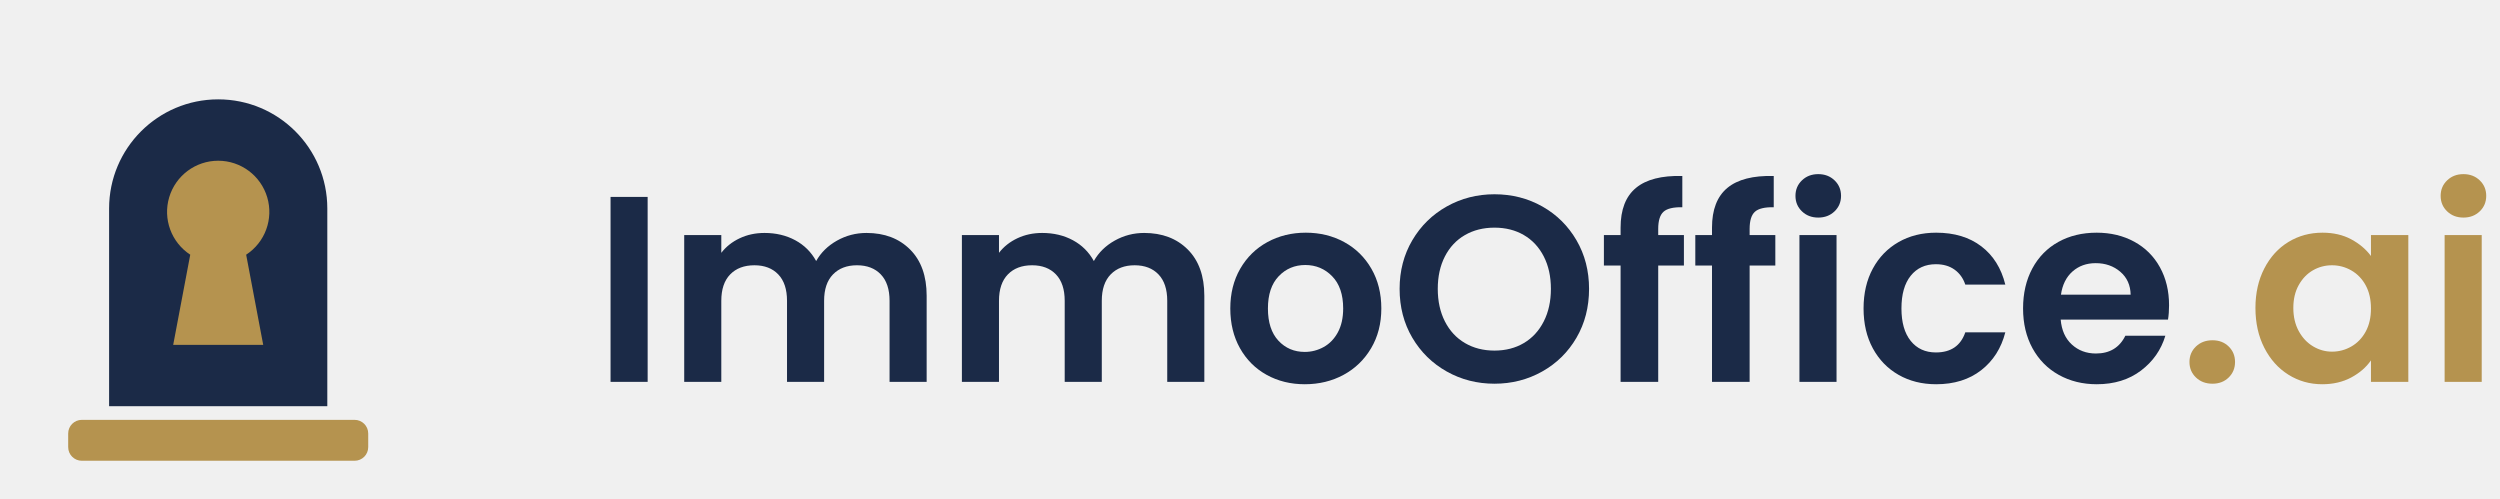
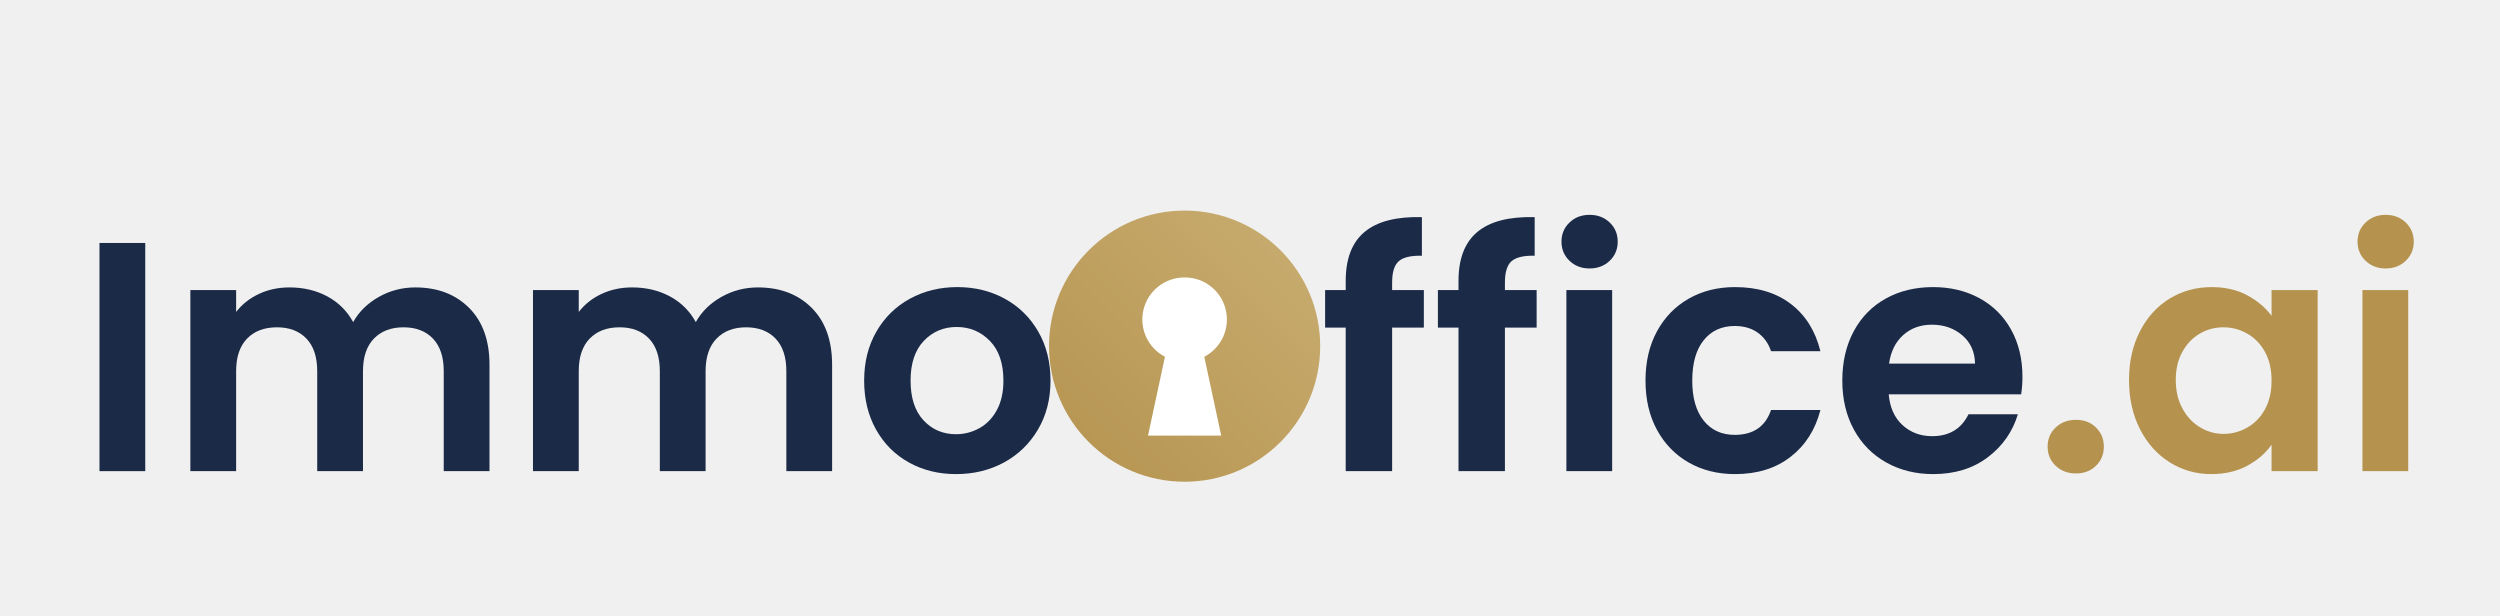
- <svg xmlns="http://www.w3.org/2000/svg" viewBox="0 0 320.8 64.0" width="320.8" height="64.0" role="img" aria-label="ImmoOffice.ai">
-   <g transform="translate(0 4.00) scale(0.875)">
-     <path fill="#1B2A47" d="M16 55V26a16 16 0 0 1 32 0v29Z" />
-     <path fill="#B5934F" d="M12 57h40a2 2 0 0 1 2 2v2a2 2 0 0 1-2 2H12a2 2 0 0 1-2-2v-2a2 2 0 0 1 2-2Z" />
-     <path fill="#B5934F" d="M32 19a7.5 7.5 0 0 0-4.1 13.78L25.4 46h13.2l-2.5-13.22A7.5 7.5 0 0 0 32 19Z" />
-   </g>
-   <g transform="translate(76.00 49.00) scale(0.34)">
+ <svg xmlns="http://www.w3.org/2000/svg" viewBox="0 0 260 64.0" width="260" height="64.0" role="img" aria-label="ImmoOffice.ai">
+   <defs>
+     <linearGradient id="gp" x1="0" y1="1" x2="1" y2="0">
+       <stop offset="0" stop-color="#B5934F" />
+       <stop offset="1" stop-color="#C9AE72" />
+     </linearGradient>
+   </defs>
+   <g transform="translate(8.00 49.00) scale(0.34)">
    <g fill="#1B2A47">
      <g transform="translate(0.00 0) scale(0.1 -0.1)">
        <path d="M209 698V0H69V698Z" />
      </g>
      <g transform="translate(27.80 0) scale(0.1 -0.1)">
        <path d="M984 325V0H844V306Q844 371 811.0 405.5Q778 440 721 440Q664 440 630.5 405.5Q597 371 597 306V0H457V306Q457 371 424.0 405.5Q391 440 334 440Q276 440 242.5 405.5Q209 371 209 306V0H69V554H209V487Q236 522 278.5 542.0Q321 562 372 562Q437 562 488.0 534.5Q539 507 567 456Q594 504 645.5 533.0Q697 562 757 562Q859 562 921.5 499.5Q984 437 984 325Z" />
      </g>
      <g transform="translate(132.60 0) scale(0.1 -0.1)">
        <path d="M984 325V0H844V306Q844 371 811.0 405.5Q778 440 721 440Q664 440 630.5 405.5Q597 371 597 306V0H457V306Q457 371 424.0 405.5Q391 440 334 440Q276 440 242.5 405.5Q209 371 209 306V0H69V554H209V487Q236 522 278.5 542.0Q321 562 372 562Q437 562 488.0 534.5Q539 507 567 456Q594 504 645.5 533.0Q697 562 757 562Q859 562 921.5 499.5Q984 437 984 325Z" />
      </g>
      <g transform="translate(237.40 0) scale(0.1 -0.1)">
        <path d="M34 277Q34 362 71.5 427.0Q109 492 174.0 527.5Q239 563 319 563Q399 563 464.0 527.5Q529 492 566.5 427.0Q604 362 604 277Q604 192 565.5 127.0Q527 62 461.5 26.5Q396 -9 315 -9Q235 -9 171.0 26.5Q107 62 70.5 127.0Q34 192 34 277ZM460 277Q460 356 418.5 398.5Q377 441 317 441Q257 441 216.5 398.5Q176 356 176 277Q176 198 215.5 155.5Q255 113 315 113Q353 113 386.5 131.5Q420 150 440.0 187.0Q460 224 460 277Z" />
-       </g>
-       <g transform="translate(301.20 0) scale(0.1 -0.1)">
-         <path d="M35 351Q35 453 83.0 534.5Q131 616 213.0 662.0Q295 708 393 708Q492 708 573.5 662.0Q655 616 702.5 534.5Q750 453 750 351Q750 248 702.5 166.5Q655 85 573.0 39.0Q491 -7 393 -7Q295 -7 213.0 39.0Q131 85 83.0 166.5Q35 248 35 351ZM606 351Q606 421 579.0 473.5Q552 526 504.0 554.0Q456 582 393 582Q330 582 281.5 554.0Q233 526 206.0 473.5Q179 421 179 351Q179 281 206.0 228.0Q233 175 281.5 146.5Q330 118 393 118Q456 118 504.0 146.5Q552 175 579.0 228.0Q606 281 606 351Z" />
      </g>
      <g transform="translate(379.70 0) scale(0.1 -0.1)">
        <path d="M323 439H226V0H84V439H21V554H84V582Q84 684 142.0 732.0Q200 780 317 777V659Q266 660 246.0 642.0Q226 624 226 577V554H323Z" />
      </g>
      <g transform="translate(414.20 0) scale(0.1 -0.1)">
        <path d="M323 439H226V0H84V439H21V554H84V582Q84 684 142.0 732.0Q200 780 317 777V659Q266 660 246.0 642.0Q226 624 226 577V554H323Z" />
      </g>
      <g transform="translate(448.70 0) scale(0.1 -0.1)">
        <path d="M54 702Q54 737 78.5 760.5Q103 784 140 784Q177 784 201.5 760.5Q226 737 226 702Q226 667 201.5 643.5Q177 620 140 620Q103 620 78.5 643.5Q54 667 54 702ZM209 554V0H69V554Z" />
      </g>
      <g transform="translate(476.50 0) scale(0.1 -0.1)">
        <path d="M307 563Q410 563 477.5 511.5Q545 460 568 367H417Q405 403 376.5 423.5Q348 444 306 444Q246 444 211.0 400.5Q176 357 176 277Q176 198 211.0 154.5Q246 111 306 111Q391 111 417 187H568Q545 97 477.0 44.0Q409 -9 307 -9Q227 -9 165.0 26.5Q103 62 68.0 126.5Q33 191 33 277Q33 363 68.0 427.5Q103 492 165.0 527.5Q227 563 307 563Z" />
      </g>
      <g transform="translate(536.70 0) scale(0.1 -0.1)">
        <path d="M580 235H175Q180 175 217.0 141.0Q254 107 308 107Q386 107 419 174H570Q546 94 478.0 42.5Q410 -9 311 -9Q231 -9 167.5 26.5Q104 62 68.5 127.0Q33 192 33 277Q33 363 68.0 428.0Q103 493 166.0 528.0Q229 563 311 563Q390 563 452.5 529.0Q515 495 549.5 432.5Q584 370 584 289Q584 259 580 235ZM439 329Q438 383 400.0 415.5Q362 448 307 448Q255 448 219.5 416.5Q184 385 176 329Z" />
      </g>
    </g>
    <g fill="#B5934F">
      <g transform="translate(598.40 0) scale(0.1 -0.1)">
        <path d="M44 75Q44 110 68.5 133.5Q93 157 131 157Q168 157 192.0 133.5Q216 110 216 75Q216 40 192.0 16.5Q168 -7 131 -7Q93 -7 68.5 16.5Q44 40 44 75Z" />
      </g>
      <g transform="translate(624.40 0) scale(0.1 -0.1)">
        <path d="M286 563Q348 563 394.5 538.0Q441 513 469 475V554H610V0H469V81Q442 42 394.5 16.5Q347 -9 285 -9Q215 -9 157.5 27.0Q100 63 66.5 128.5Q33 194 33 279Q33 363 66.5 428.0Q100 493 157.5 528.0Q215 563 286 563ZM322 440Q283 440 250.0 421.0Q217 402 196.5 365.5Q176 329 176 279Q176 229 196.5 191.5Q217 154 250.5 134.0Q284 114 322 114Q361 114 395.0 133.5Q429 153 449.0 189.5Q469 226 469 277Q469 328 449.0 364.5Q429 401 395.0 420.5Q361 440 322 440Z" />
      </g>
      <g transform="translate(692.20 0) scale(0.1 -0.1)">
        <path d="M54 702Q54 737 78.5 760.5Q103 784 140 784Q177 784 201.5 760.5Q226 737 226 702Q226 667 201.5 643.5Q177 620 140 620Q103 620 78.5 643.5Q54 667 54 702ZM209 554V0H69V554Z" />
      </g>
    </g>
  </g>
+   <g transform="translate(123.2 36.0) scale(0.47) translate(-32 -32)">
+     <circle cx="32" cy="32" r="30" fill="url(#gp)" />
+     <path fill="#FFFFFF" d="M32 16.8a9.3 9.3 0 0 0-4.35 17.55L23.9 51.8h16.2l-3.75-17.45A9.3 9.3 0 0 0 32 16.8Z" />
+   </g>
</svg>
